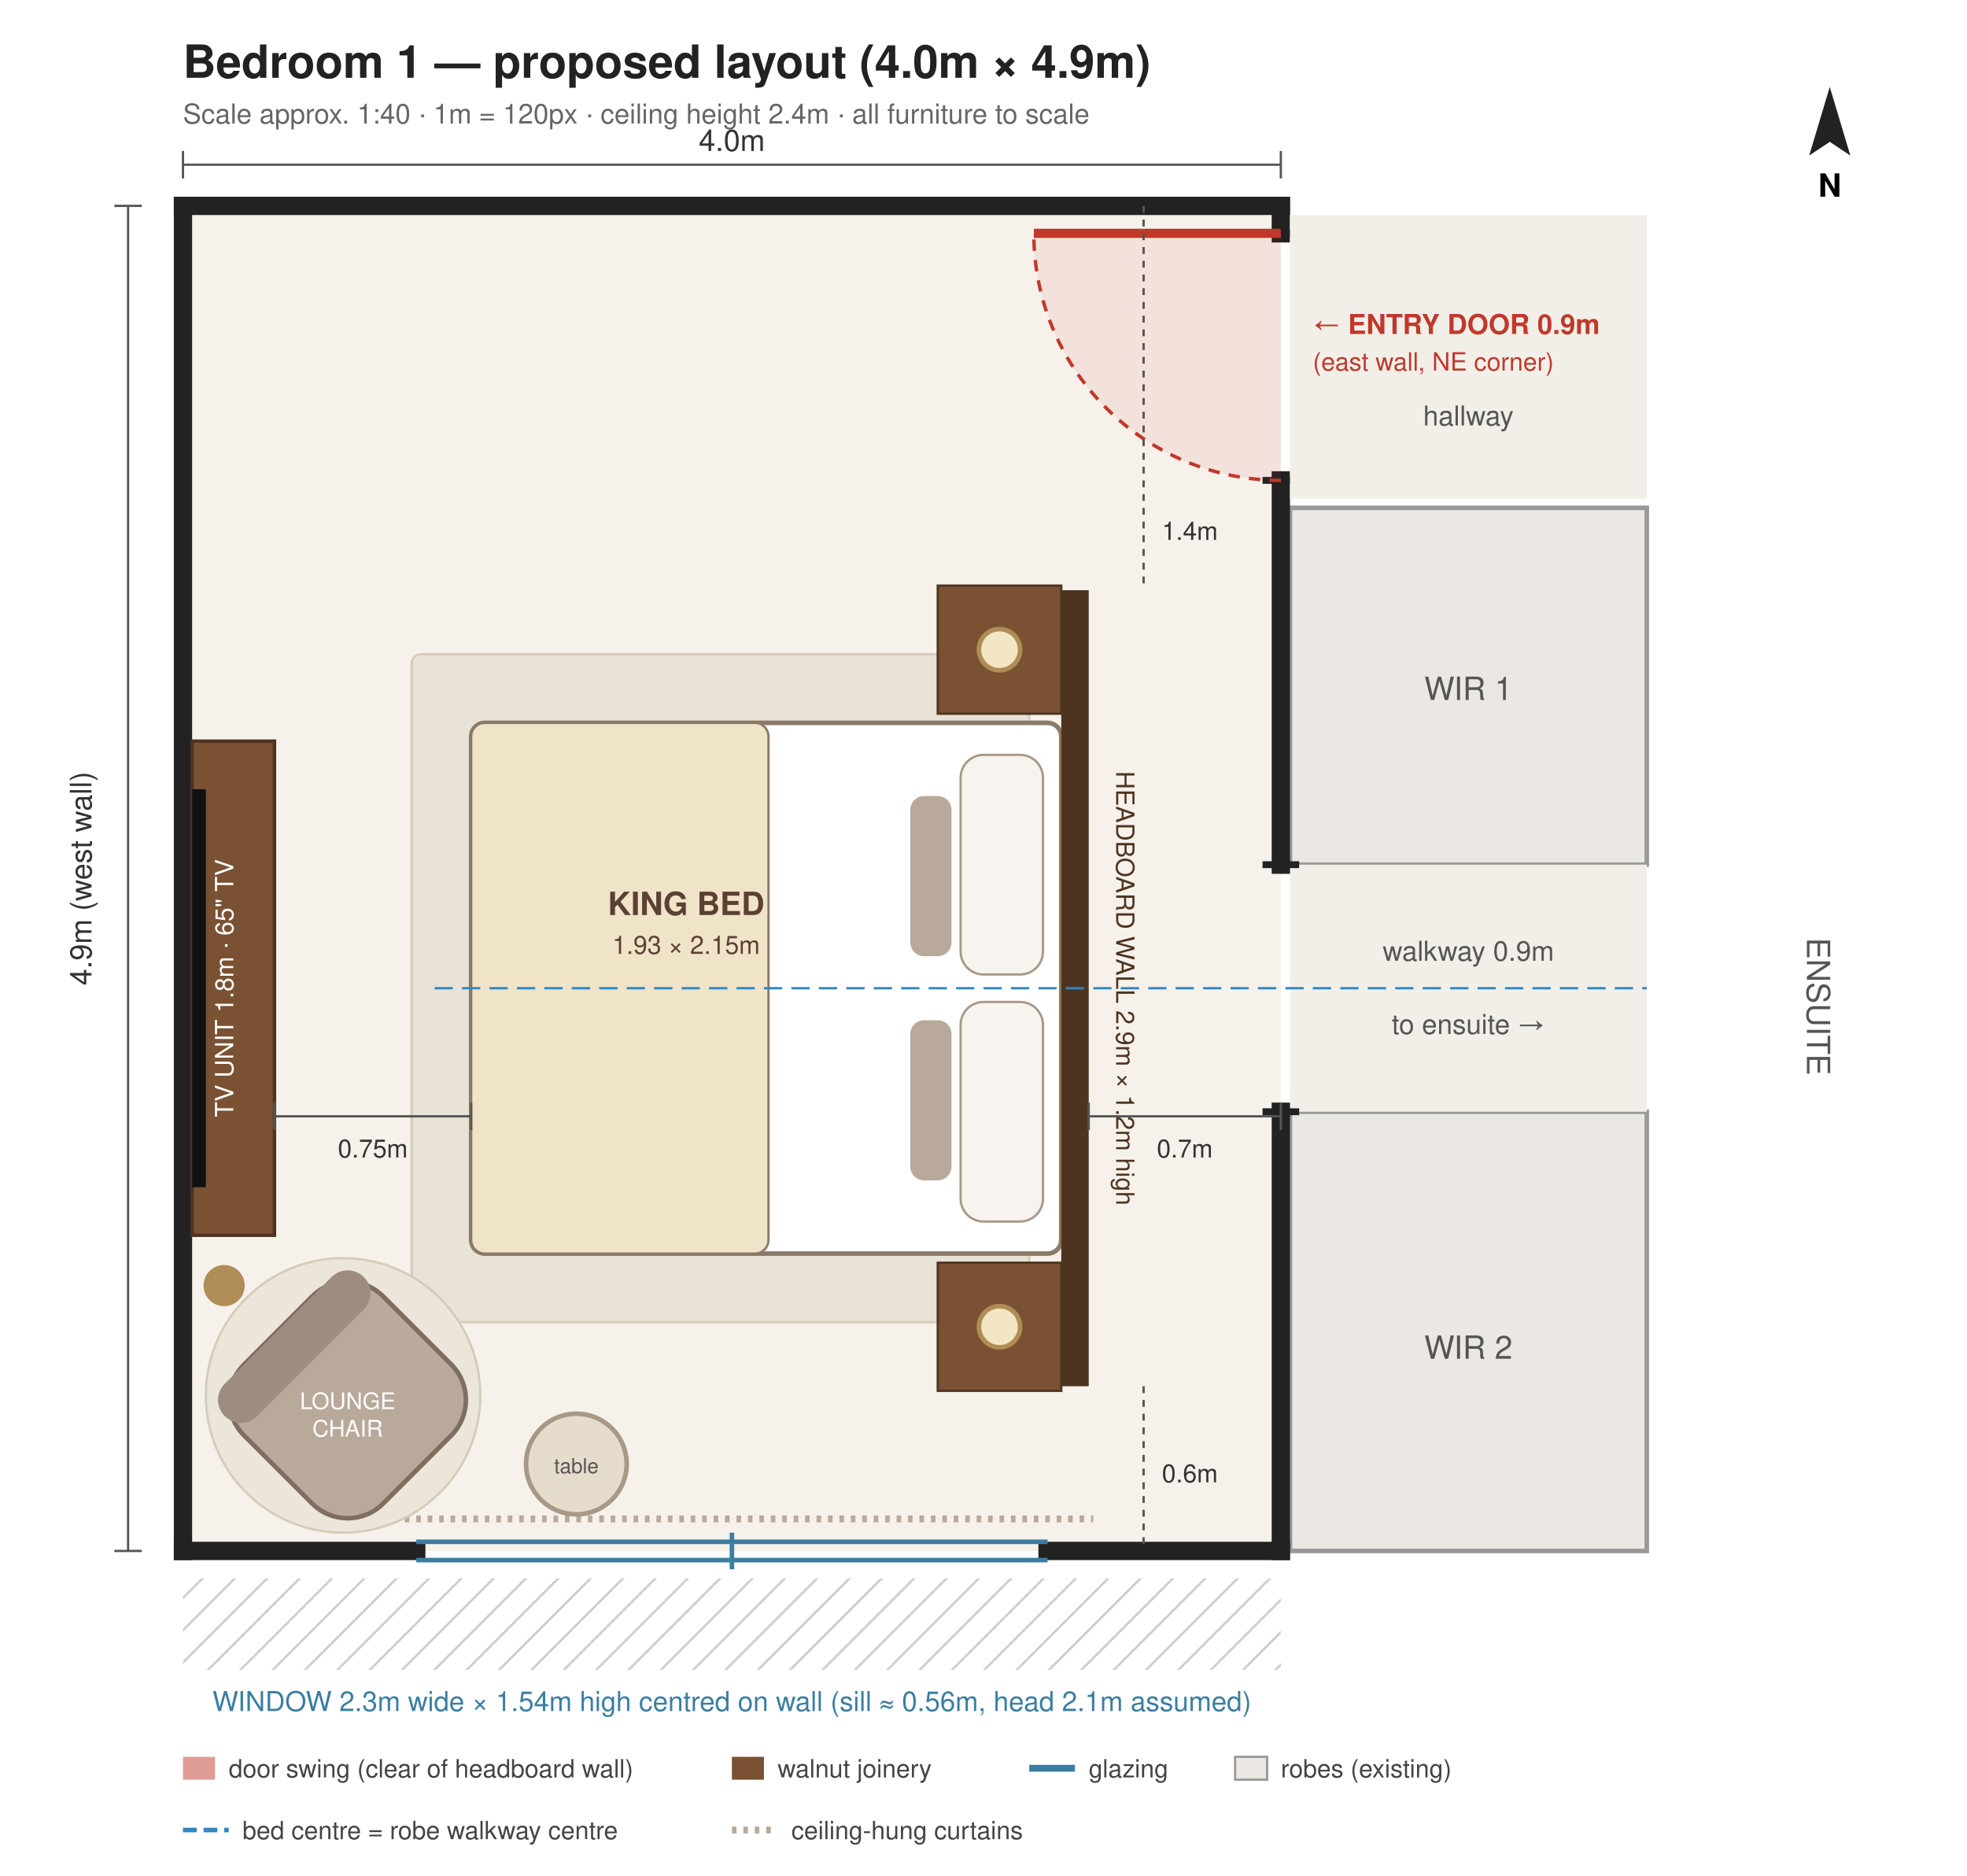
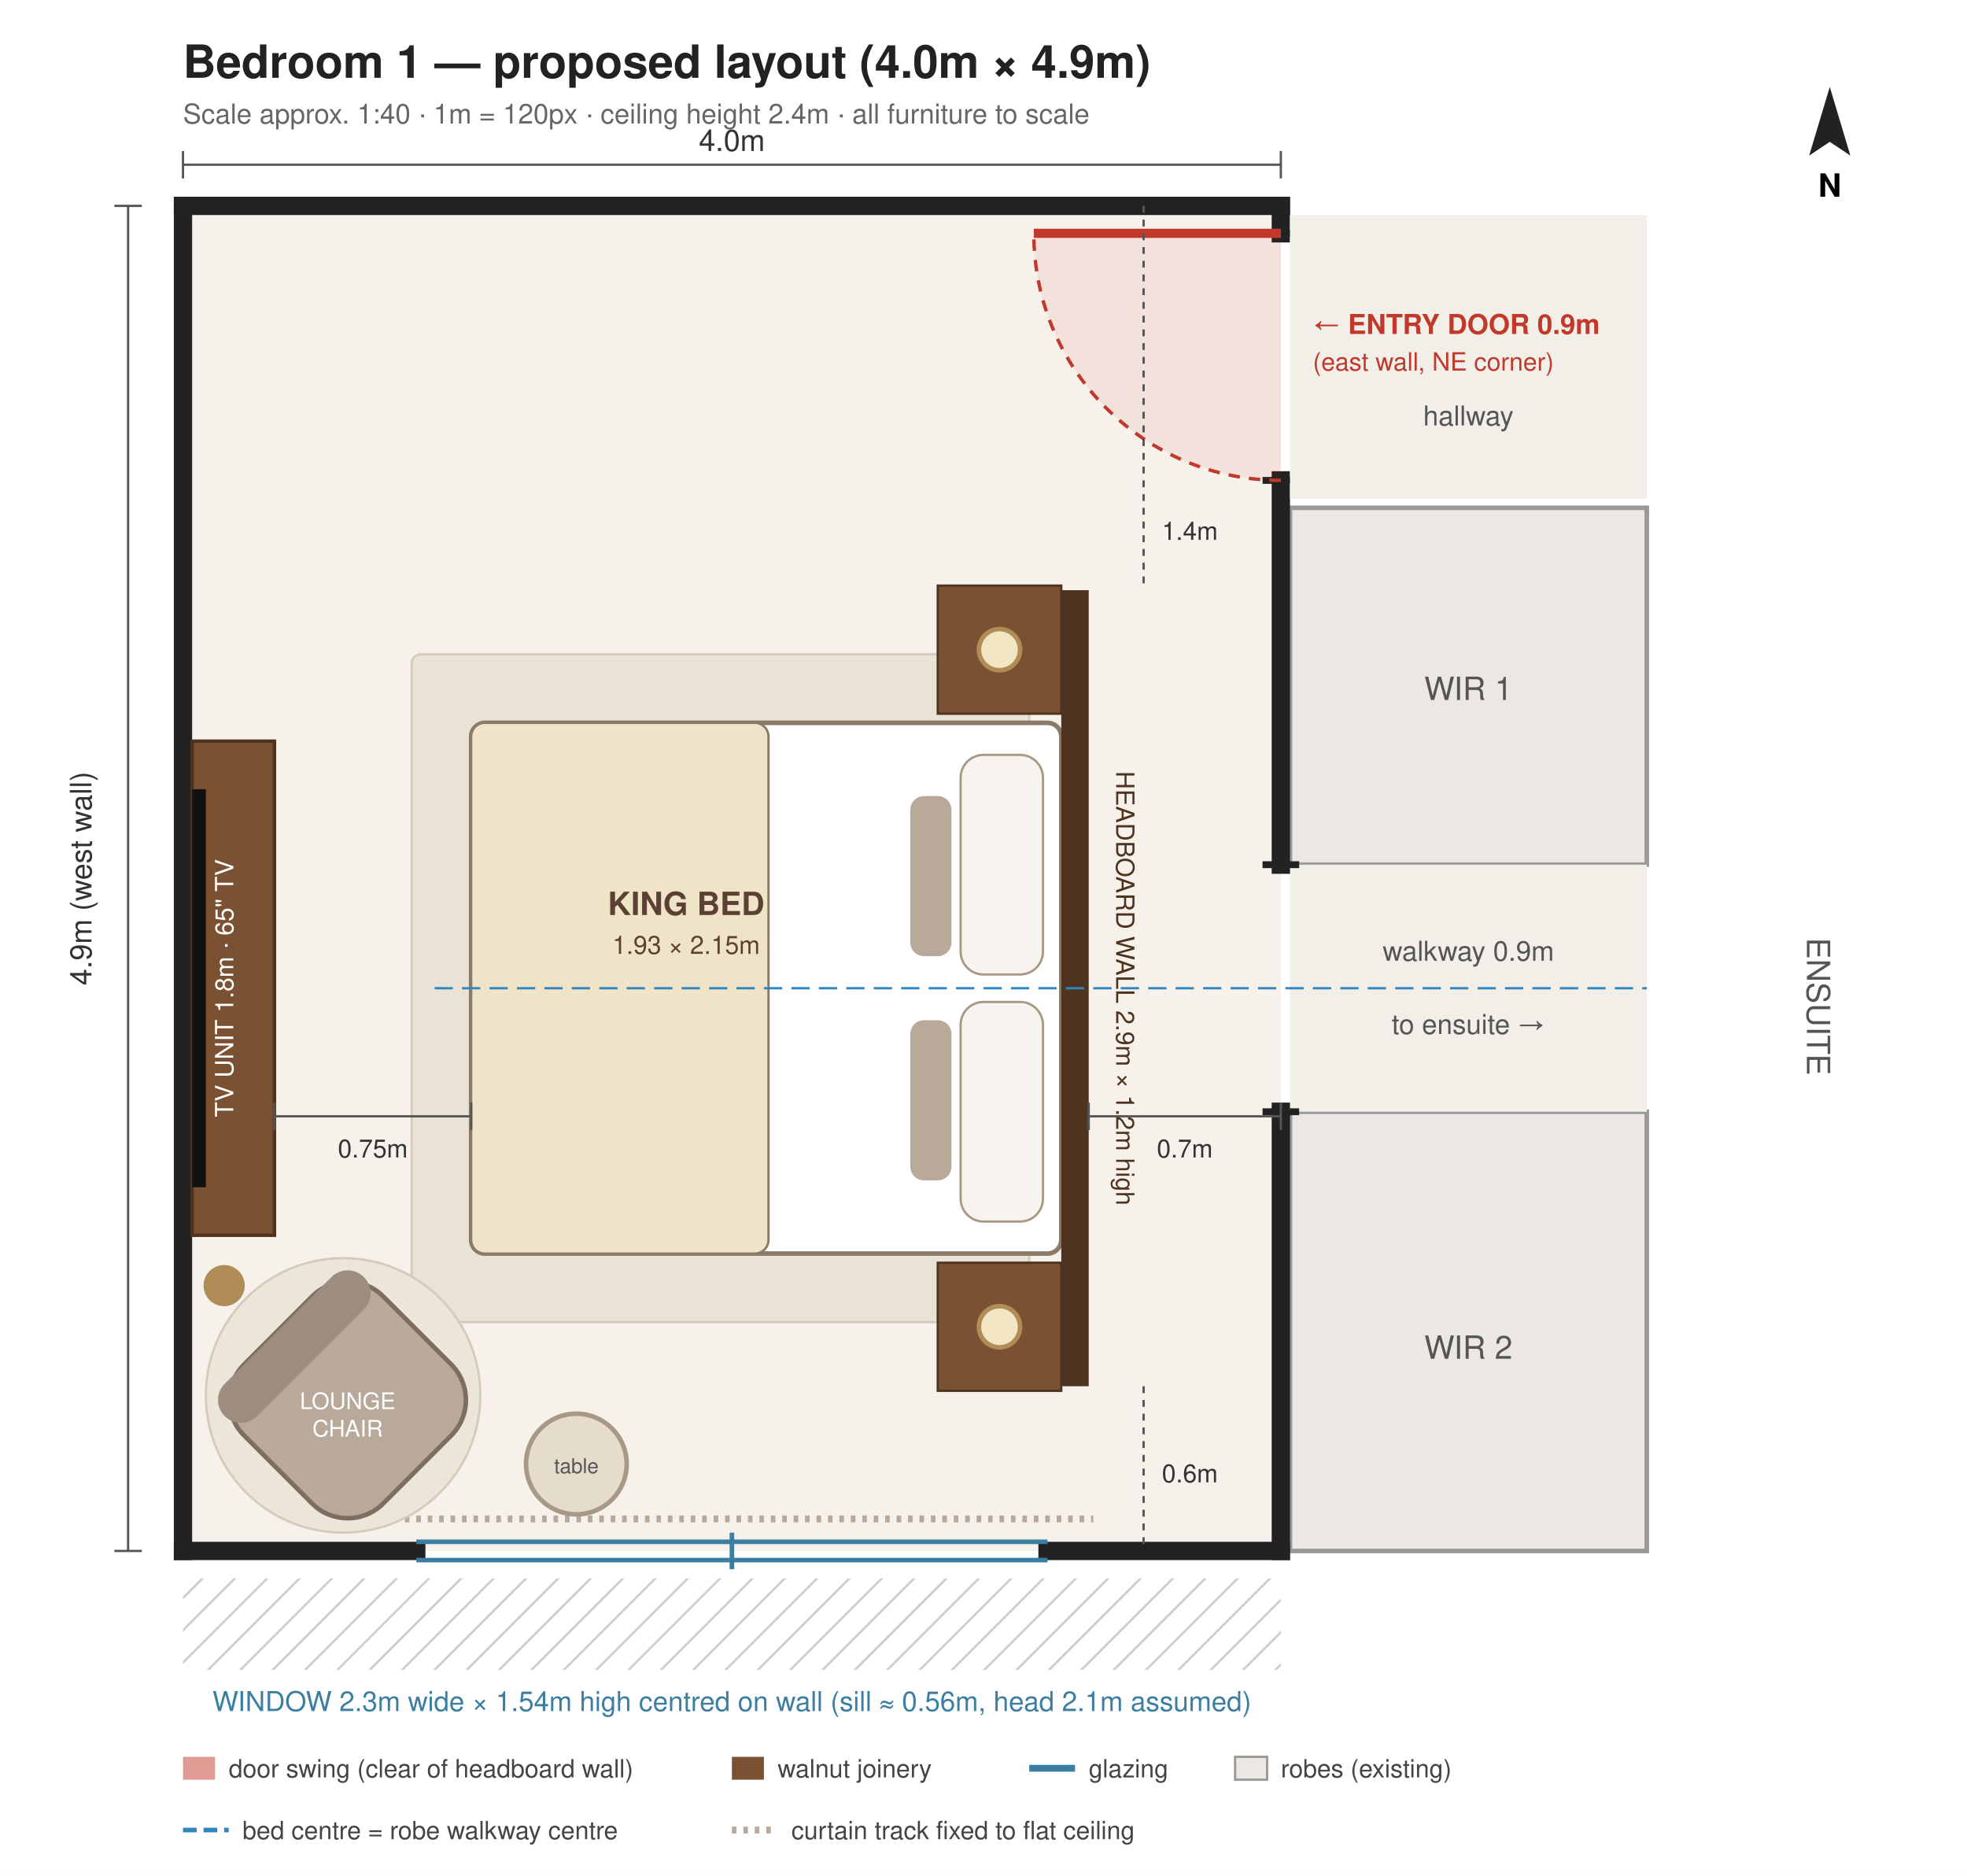
<svg xmlns="http://www.w3.org/2000/svg" width="860" height="820" viewBox="0 0 860 820" font-family="Helvetica, Arial, sans-serif">
  <rect width="860" height="820" fill="#ffffff" />
  <text x="80" y="34" font-size="20" font-weight="bold" fill="#222">Bedroom 1 — proposed layout (4.0m × 4.9m)</text>
  <text x="80" y="54" font-size="12" fill="#666">Scale approx. 1:40 · 1m = 120px · ceiling height 2.4m · all furniture to scale</text>
  <g transform="translate(800,60)">
    <polygon points="0,-22 9,8 0,2 -9,8" fill="#222" />
    <text x="0" y="26" font-size="14" font-weight="bold" text-anchor="middle">N</text>
  </g>
  <rect x="80" y="90" width="480" height="588" fill="#f6f1ea" />
  <rect x="564" y="222" width="156" height="156" fill="#ebe7e2" stroke="#999" stroke-width="2" />
  <text x="642" y="306" font-size="14" text-anchor="middle" fill="#555">WIR 1</text>
  <rect x="564" y="486" width="156" height="192" fill="#ebe7e2" stroke="#999" stroke-width="2" />
  <text x="642" y="594" font-size="14" text-anchor="middle" fill="#555">WIR 2</text>
  <rect x="564" y="378" width="156" height="108" fill="#f2efe9" />
  <text x="642" y="420" font-size="12" text-anchor="middle" fill="#555">walkway 0.9m</text>
  <text x="642" y="452" font-size="12" text-anchor="middle" fill="#555">to ensuite →</text>
  <text x="790" y="440" font-size="14" text-anchor="middle" fill="#555" transform="rotate(90 790 440)">ENSUITE</text>
  <g stroke="#222" stroke-width="8" stroke-linecap="square" fill="none">
    <line x1="80" y1="90" x2="560" y2="90" />
    <line x1="80" y1="90" x2="80" y2="678" />
    <line x1="80" y1="678" x2="182" y2="678" />
    <line x1="458" y1="678" x2="560" y2="678" />
    <line x1="560" y1="90" x2="560" y2="102" />
    <line x1="560" y1="210" x2="560" y2="378" />
    <line x1="560" y1="486" x2="560" y2="678" />
  </g>
  <g stroke="#222" stroke-width="3">
    <line x1="552" y1="102" x2="568" y2="102" />
    <line x1="552" y1="210" x2="568" y2="210" />
    <line x1="552" y1="378" x2="568" y2="378" />
    <line x1="552" y1="486" x2="568" y2="486" />
  </g>
  <g stroke="#3b7ea1" stroke-width="2">
    <line x1="182" y1="674" x2="458" y2="674" />
    <line x1="182" y1="682" x2="458" y2="682" />
    <line x1="320" y1="670" x2="320" y2="686" />
    <line x1="162" y1="664" x2="478" y2="664" stroke="#b8a99a" stroke-width="3" stroke-dasharray="2,3" />
  </g>
  <rect x="80" y="690" width="480" height="40" fill="url(#hatch)" opacity="0.6" />
  <defs>
    <pattern id="hatch" width="10" height="10" patternUnits="userSpaceOnUse" patternTransform="rotate(45)">
      <line x1="0" y1="0" x2="0" y2="10" stroke="#aaa" stroke-width="2" />
    </pattern>
  </defs>
  <text x="320" y="748" font-size="12" text-anchor="middle" fill="#3b7ea1">WINDOW 2.3m wide × 1.54m high centred on wall (sill ≈ 0.56m, head 2.1m assumed)</text>
  <path d="M560,210 A108,108 0 0,1 452,102" fill="none" stroke="#c0392b" stroke-width="1.5" stroke-dasharray="5,4" />
  <line x1="560" y1="102" x2="452" y2="102" stroke="#c0392b" stroke-width="4" />
  <path d="M560,102 L560,210 A108,108 0 0,1 452,102 Z" fill="#c0392b" opacity="0.08" />
  <rect x="564" y="94" width="156" height="124" fill="#f2efe9" />
  <text x="642" y="186" font-size="12" text-anchor="middle" fill="#555">hallway</text>
  <text x="574" y="146" font-size="12" fill="#c0392b" font-weight="bold">← ENTRY DOOR 0.9m</text>
  <text x="574" y="162" font-size="11" fill="#c0392b">(east wall, NE corner)</text>
  <rect x="84" y="324" width="36" height="216" fill="#7a5233" stroke="#4e3420" stroke-width="1.5" />
  <rect x="84" y="345" width="6" height="174" fill="#111" />
  <text x="102" y="432" font-size="11" fill="#fff" text-anchor="middle" transform="rotate(-90 102 432)">TV UNIT 1.8m · 65" TV</text>
  <rect x="180" y="286" width="270" height="292" rx="4" fill="#e9e2d6" stroke="#d6cbb8" stroke-width="1" />
  <rect x="206" y="316" width="258" height="232" rx="6" fill="#ffffff" stroke="#8a7a68" stroke-width="2" />
  <rect x="206" y="316" width="130" height="232" rx="6" fill="#efe3c8" stroke="#8a7a68" stroke-width="1" />
  <rect x="420" y="330" width="36" height="96" rx="10" fill="#f7f4ef" stroke="#a89886" />
  <rect x="420" y="438" width="36" height="96" rx="10" fill="#f7f4ef" stroke="#a89886" />
  <rect x="398" y="348" width="18" height="70" rx="6" fill="#b8a99a" />
  <rect x="398" y="446" width="18" height="70" rx="6" fill="#b8a99a" />
  <text x="300" y="400" font-size="14" text-anchor="middle" fill="#5c4033" font-weight="bold">KING BED</text>
  <text x="300" y="417" font-size="11" text-anchor="middle" fill="#5c4033">1.93 × 2.15m</text>
  <rect x="410" y="256" width="54" height="56" fill="#7a5233" stroke="#4e3420" />
  <rect x="410" y="552" width="54" height="56" fill="#7a5233" stroke="#4e3420" />
  <circle cx="437" cy="284" r="9" fill="#f3e6c4" stroke="#b08d57" stroke-width="2" />
  <circle cx="437" cy="580" r="9" fill="#f3e6c4" stroke="#b08d57" stroke-width="2" />
  <rect x="464" y="258" width="12" height="348" fill="#4e3420" />
  <text x="488" y="432" font-size="11" fill="#4e3420" text-anchor="middle" transform="rotate(90 488 432)">HEADBOARD WALL 2.9m × 1.2m high</text>
  <circle cx="150" cy="610" r="60" fill="#ece5da" stroke="#d6cbb8" />
  <g transform="translate(152 612) rotate(-45)">
    <rect x="-43" y="-43" width="86" height="86" rx="22" fill="#b8a99a" stroke="#7d6e60" stroke-width="2" />
    <rect x="-43" y="-43" width="86" height="20" rx="10" fill="#9c8d7e" />
  </g>
  <circle cx="252" cy="640" r="22" fill="#e6dccb" stroke="#a89886" stroke-width="2" />
  <circle cx="98" cy="562" r="9" fill="#b08d57" />
  <text x="152" y="616" font-size="10" text-anchor="middle" fill="#fff">LOUNGE</text>
  <text x="152" y="628" font-size="10" text-anchor="middle" fill="#fff">CHAIR</text>
  <text x="252" y="644" font-size="9" text-anchor="middle" fill="#555">table</text>
  <g stroke="#555" stroke-width="1" fill="none">
    <line x1="80" y1="72" x2="560" y2="72" />
    <line x1="80" y1="66" x2="80" y2="78" />
    <line x1="560" y1="66" x2="560" y2="78" />
    <line x1="56" y1="90" x2="56" y2="678" />
    <line x1="50" y1="90" x2="62" y2="90" />
    <line x1="50" y1="678" x2="62" y2="678" />
    <line x1="120" y1="488" x2="206" y2="488" />
    <line x1="120" y1="482" x2="120" y2="494" />
    <line x1="206" y1="482" x2="206" y2="494" />
    <line x1="476" y1="488" x2="560" y2="488" />
    <line x1="476" y1="482" x2="476" y2="494" />
    <line x1="560" y1="482" x2="560" y2="494" />
    <line x1="500" y1="90" x2="500" y2="258" stroke-dasharray="3,3" />
    <line x1="500" y1="606" x2="500" y2="678" stroke-dasharray="3,3" />
    <line x1="190" y1="432" x2="720" y2="432" stroke="#2e86c1" stroke-dasharray="8,4" />
  </g>
  <text x="320" y="66" font-size="13" text-anchor="middle" fill="#333">4.0m</text>
  <text x="40" y="384" font-size="13" text-anchor="middle" fill="#333" transform="rotate(-90 40 384)">4.9m (west wall)</text>
  <text x="163" y="506" font-size="11" text-anchor="middle" fill="#333">0.75m</text>
  <text x="518" y="506" font-size="11" text-anchor="middle" fill="#333">0.7m</text>
  <text x="508" y="236" font-size="11" fill="#333">1.4m</text>
  <text x="508" y="648" font-size="11" fill="#333">0.6m</text>
  <g font-size="11" fill="#444">
    <rect x="80" y="768" width="14" height="10" fill="#c0392b" opacity="0.5" />
    <text x="100" y="777">door swing (clear of headboard wall)</text>
    <rect x="320" y="768" width="14" height="10" fill="#7a5233" />
    <text x="340" y="777">walnut joinery</text>
    <line x1="450" y1="773" x2="470" y2="773" stroke="#3b7ea1" stroke-width="3" />
    <text x="476" y="777">glazing</text>
    <rect x="540" y="768" width="14" height="10" fill="#ebe7e2" stroke="#999" />
    <text x="560" y="777">robes (existing)</text>
    <line x1="320" y1="800" x2="340" y2="800" stroke="#b8a99a" stroke-width="3" stroke-dasharray="2,3" />
-     <text x="346" y="804">ceiling-hung curtains</text>
+     <text x="346" y="804">curtain track fixed to flat ceiling</text>
    <line x1="80" y1="800" x2="100" y2="800" stroke="#2e86c1" stroke-dasharray="6,3" stroke-width="2" />
    <text x="106" y="804">bed centre = robe walkway centre</text>
  </g>
</svg>
